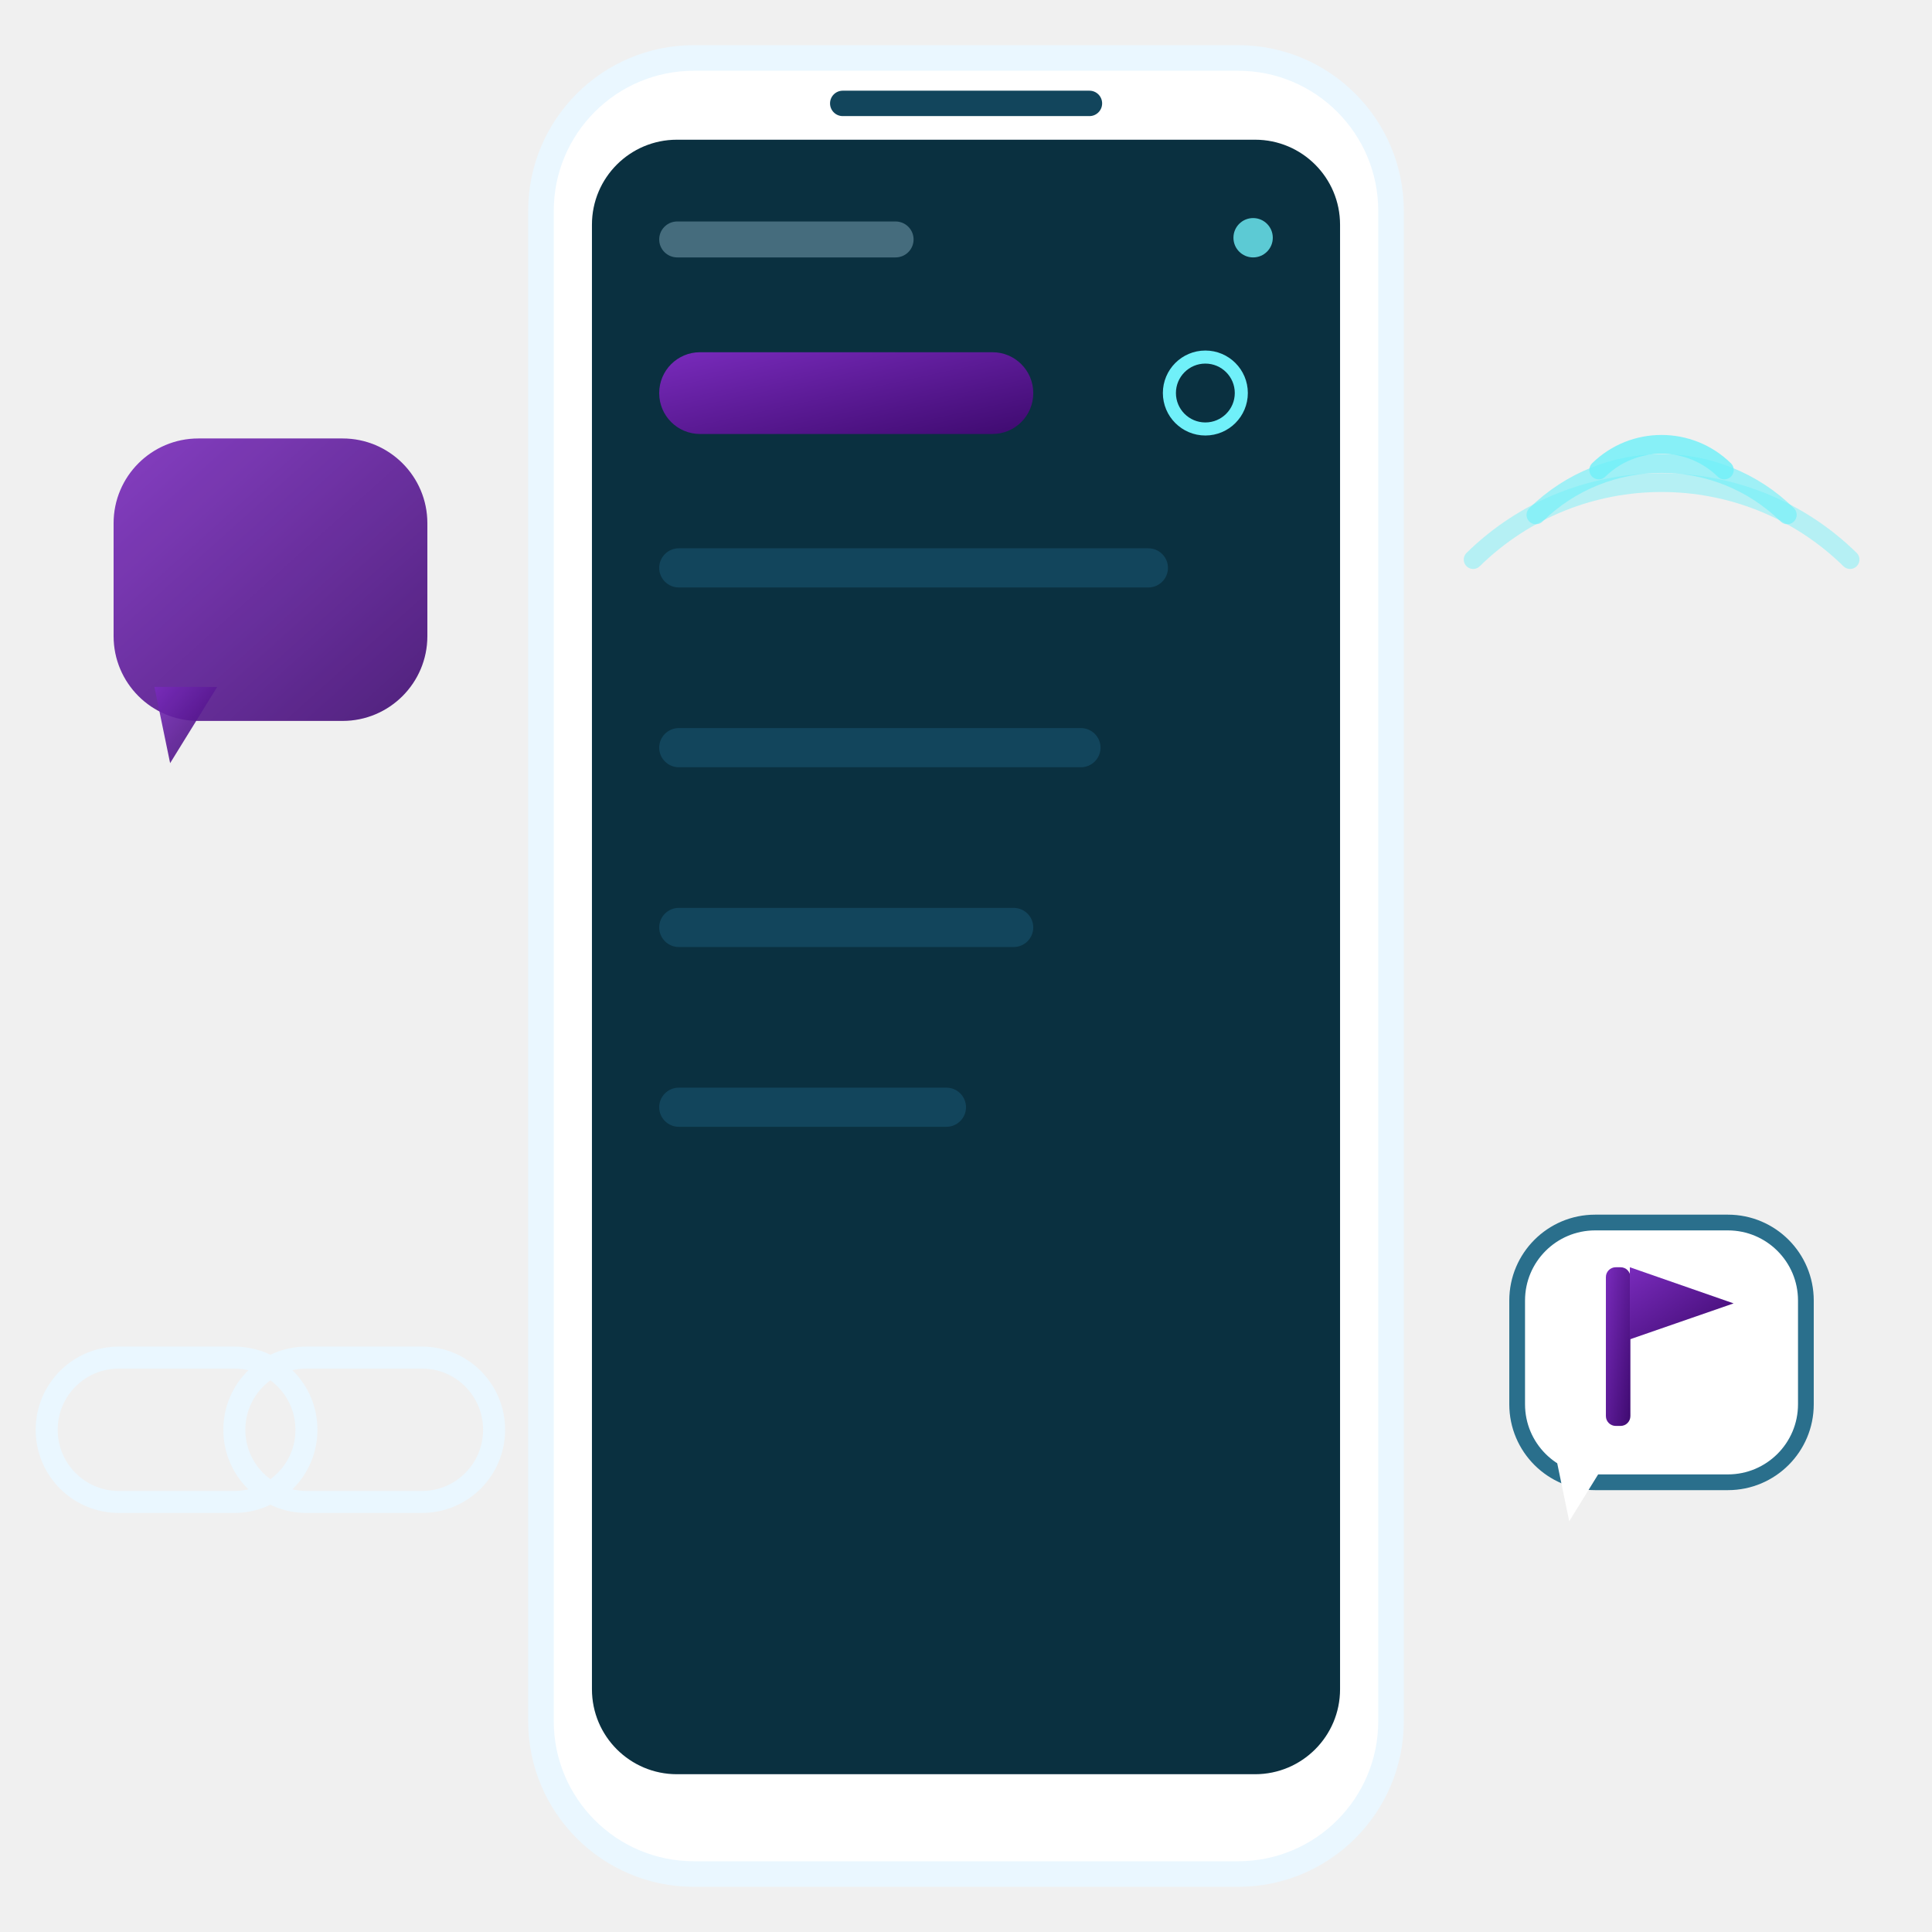
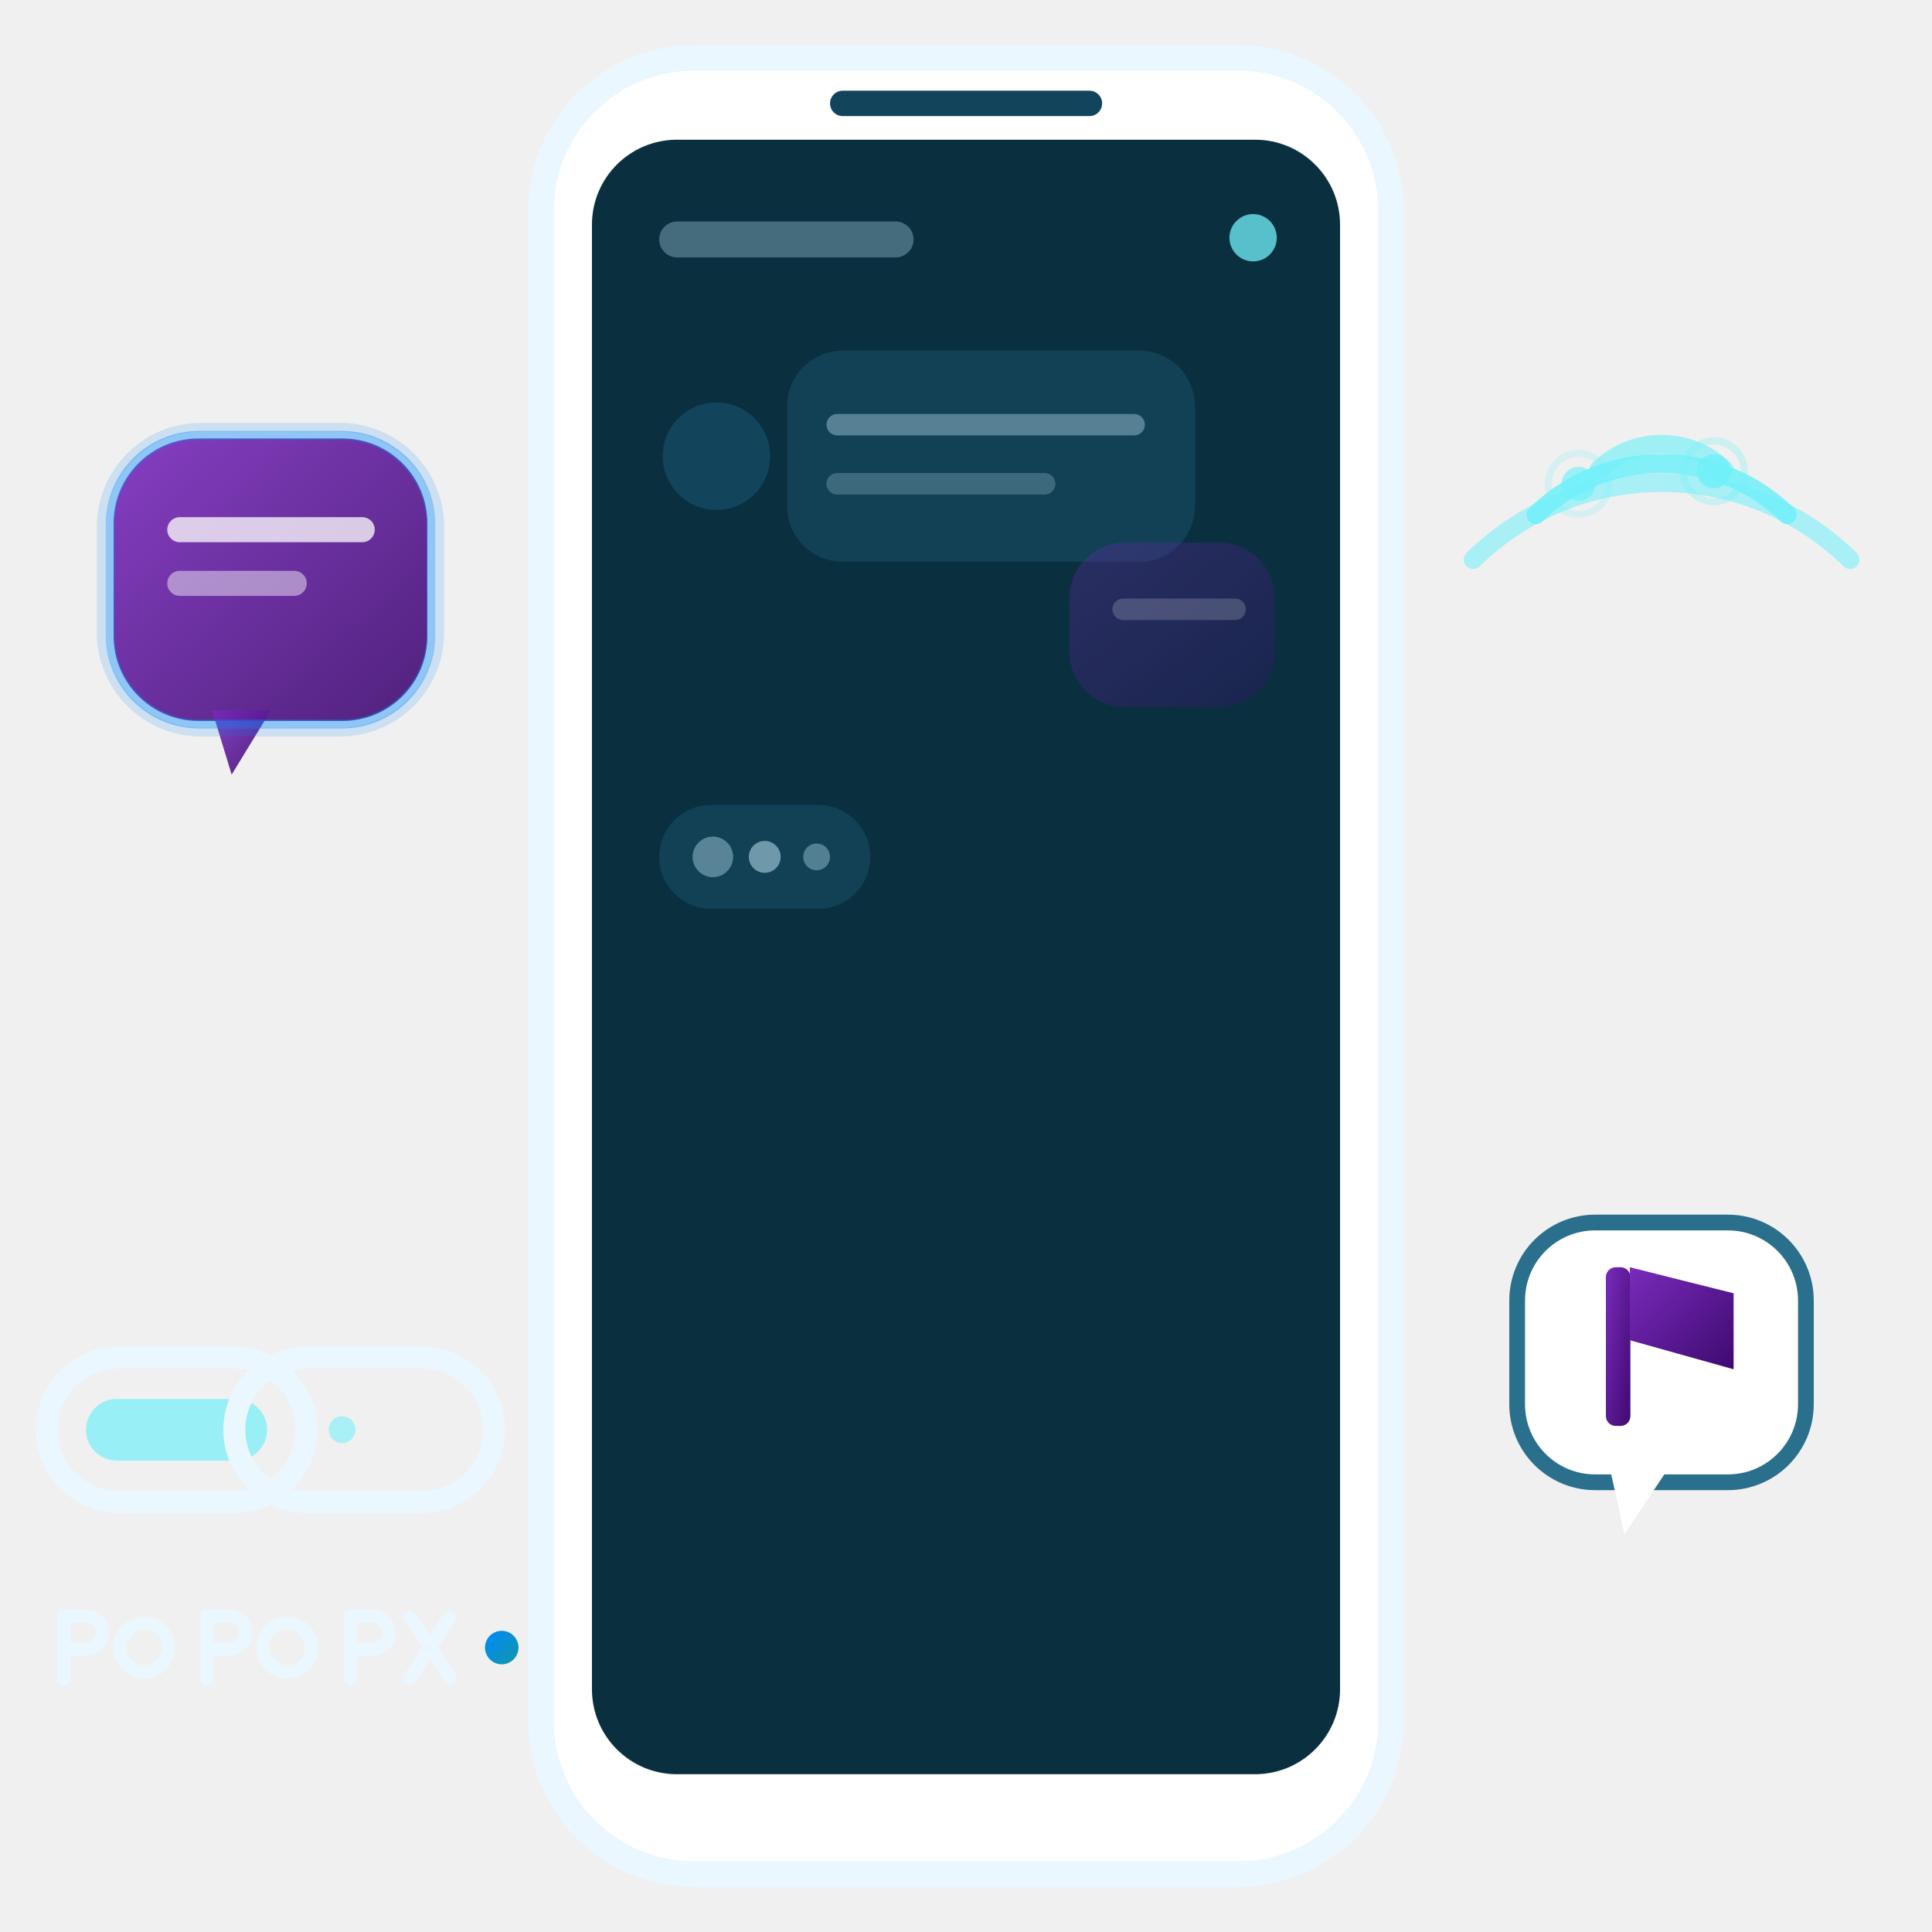
<svg xmlns="http://www.w3.org/2000/svg" width="1080" height="1080" viewBox="0 0 1080 1080">
  <defs>
    <linearGradient id="g1" x1="0" y1="0" x2="1" y2="1">
      <stop offset="0" stop-color="#792BBC" />
      <stop offset="1" stop-color="#3E0A6F" />
    </linearGradient>
    <linearGradient id="g2" x1="0" y1="0" x2="1" y2="1">
      <stop offset="0" stop-color="#7A2BBE" />
      <stop offset="1" stop-color="#3D0A6D" />
    </linearGradient>
    <linearGradient id="g3" x1="0" y1="0" x2="1" y2="1">
      <stop offset="0" stop-color="#0088FF" />
      <stop offset="1" stop-color="#1298A5" />
    </linearGradient>
    <linearGradient id="g4" x1="0" y1="0" x2="1" y2="1">
      <stop offset="0" stop-color="#0088FF" />
      <stop offset="1" stop-color="#70F0F9" />
    </linearGradient>
  </defs>
  <g>
    <rect x="302.4" y="32.4" width="475.2" height="1015.2" rx="85.5" fill="#FFFFFF" stroke="#EAF7FF" stroke-width="14.3" />
    <rect x="330.9" y="78.1" width="418.2" height="913.7" rx="47.5" fill="#0A3040" />
-     <rect x="464.0" y="50.7" width="152.1" height="14.2" rx="7.1" fill="#12455C" />
+     <rect x="464" y="50.7" width="152.1" height="14.2" rx="7.1" fill="#12455C" />
    <rect x="368.5" y="123.8" width="142.2" height="20.1" rx="10.1" fill="#7FA8BA" opacity="0.5" />
-     <circle cx="700.5" cy="132.9" r="11.0" fill="#70F0F9" opacity="0.8" />
-     <rect x="368.5" y="196.9" width="209.1" height="45.7" rx="22.8" fill="url(#g1)" />
-     <rect x="368.5" y="306.5" width="284.4" height="21.9" rx="11.0" fill="#12455C" />
-     <rect x="368.5" y="407.0" width="246.7" height="21.9" rx="11.0" fill="#12455C" />
-     <rect x="368.5" y="507.5" width="209.1" height="21.9" rx="11.0" fill="#12455C" />
-     <rect x="368.5" y="608.0" width="171.5" height="21.9" rx="11.0" fill="#12455C" />
-     <circle cx="673.8" cy="219.7" r="20.1" fill="none" stroke="#70F0F9" stroke-width="7.3" />
+     <circle cx="700.5" cy="132.9" r="13.23" fill="#70F0F9" opacity="0.75" />
+     <circle cx="400.5" cy="255" r="30" fill="#12455C" opacity="1" />
+     <rect x="440" y="196" width="228" height="118" rx="31.1" fill="#124055" opacity="1" />
+     <rect x="462" y="231.4" width="178" height="12" rx="6" fill="#7FA8BA" opacity="0.62" />
+     <rect x="462" y="264.44" width="128" height="12" rx="6" fill="#7FA8BA" opacity="0.4" />
+     <rect x="597.85" y="303.32" width="114.75" height="92" rx="31.1" fill="url(#g1)" opacity="0.29" />
+     <rect x="621.85" y="334.6" width="74.59" height="12" rx="6" fill="#FFFFFF" opacity="0.18" />
+     <rect x="368.5" y="450" width="118" height="58" rx="29" fill="#124055" opacity="1" />
+     <circle cx="398.5" cy="479" r="11.34" fill="#7FA8BA" opacity="0.65" />
+     <circle cx="427.5" cy="479" r="8.91" fill="#7FA8BA" opacity="0.85" />
+     <circle cx="456.5" cy="479" r="7.49" fill="#7FA8BA" opacity="0.6" />
    <rect x="63.5" y="245.1" width="175.4" height="157.9" rx="47.4" fill="url(#g1)" opacity="0.9" />
-     <path d="M 86.3 384.0 L 121.4 384.0 L 95.1 426.6 Z" fill="url(#g1)" opacity="0.9" />
+     <path d="M 118.5 397.0 L 151.5 397.0 L 129.5 433.0 Z" fill="url(#g1)" opacity="0.9" />
+     <rect x="61.6" y="243.39" width="179.21" height="161.33" rx="49.69" fill="none" stroke="#0088FF" stroke-width="5" opacity="0.4" />
+     <rect x="56.6" y="238.89" width="189.21" height="170.33" rx="55.69" fill="none" stroke="#0088FF" stroke-width="5" opacity="0.15" />
+     <rect x="93.5" y="289.1" width="116" height="14" rx="7" fill="#FFFFFF" opacity="0.75" />
+     <rect x="93.5" y="319.1" width="78" height="14" rx="7" fill="#FFFFFF" opacity="0.45" />
    <rect x="848.1" y="683.4" width="161.4" height="145.2" rx="43.6" fill="#FFFFFF" stroke="#2A6F8C" stroke-width="8.8" />
-     <path d="M 869.1 811.2 L 901.4 811.2 L 877.2 850.4 Z" fill="#FFFFFF" />
+     <path d="M 900.1 821.6 L 932.1 821.6 L 908.1 857.6 Z" fill="#FFFFFF" />
    <rect x="897.7" y="708.4" width="13.7" height="88.7" rx="5.5" fill="url(#g1)" />
-     <path d="M 911.1 708.4 L 969.1 728.6 L 911.1 748.7 Z" fill="url(#g1)" />
+     <path d="M 911.1 708.4 L 969.1 722.96 L 969.1 765.44 L 911.1 749.2 Z" fill="url(#g1)" />
+     <path d="M 893.71 262.7 a 50.2 50.2 0 0 1 70.28 0" fill="none" stroke="#70F0F9" stroke-width="10.5" stroke-linecap="round" stroke-linejoin="round" opacity="0.63" />
+     <path d="M 858.64 287.75 a 100.3 100.3 0 0 1 140.42 0" fill="none" stroke="#70F0F9" stroke-width="10.5" stroke-linecap="round" stroke-linejoin="round" opacity="0.85" />
+     <path d="M 823.5 312.8 a 150.5 150.5 0 0 1 210.7 0" fill="none" stroke="#70F0F9" stroke-width="10.5" stroke-linecap="round" stroke-linejoin="round" opacity="0.57" />
+     <circle cx="882.46" cy="270.47" r="9.5" fill="#70F0F9" opacity="0.67" />
+     <circle cx="882.46" cy="270.47" r="17" fill="none" stroke="#70F0F9" stroke-width="4" opacity="0.2" />
+     <circle cx="958.1" cy="263.46" r="9.5" fill="#70F0F9" opacity="0.87" />
+     <circle cx="958.1" cy="263.46" r="17" fill="none" stroke="#70F0F9" stroke-width="4" opacity="0.29" />
    <rect x="26.1" y="758.9" width="145.2" height="80.7" rx="40.3" fill="none" stroke="#EAF7FF" stroke-width="12.3" />
-     <rect x="131.0" y="758.9" width="145.2" height="80.7" rx="40.3" fill="none" stroke="#EAF7FF" stroke-width="12.3" />
-     <path d="M 893.7 262.7 a 50.2 50.2 0 0 1 70.2 0" fill="none" stroke="#70F0F9" stroke-width="10.5" stroke-linecap="round" stroke-linejoin="round" opacity="0.82" />
-     <path d="M 858.6 287.8 a 100.3 100.3 0 0 1 140.5 0" fill="none" stroke="#70F0F9" stroke-width="10.5" stroke-linecap="round" stroke-linejoin="round" opacity="0.64" />
-     <path d="M 823.5 312.8 a 150.5 150.5 0 0 1 210.7 0" fill="none" stroke="#70F0F9" stroke-width="10.5" stroke-linecap="round" stroke-linejoin="round" opacity="0.46" />
+     <rect x="48.1" y="782" width="101.2" height="34.5" rx="17.2" fill="#70F0F9" opacity="0.68" />
+     <rect x="131" y="758.9" width="145.2" height="80.7" rx="40.3" fill="none" stroke="#EAF7FF" stroke-width="12.3" />
+     <circle cx="191.22" cy="799.2" r="7.5" fill="#70F0F9" opacity="0.56" />
+     <path d="M 35.68 938.6 L 35.68 903.4 L 48 903.4 A 9.24 9.24 0 0 1 48 921.88 L 35.68 921.88" fill="none" stroke="#EAF7FF" stroke-width="7.48" stroke-linecap="round" stroke-linejoin="round" />
+     <circle cx="80.56" cy="921" r="13.64" fill="none" stroke="#EAF7FF" stroke-width="7.48" />
+     <path d="M 115.76 938.6 L 115.76 903.4 L 128.08 903.4 A 9.24 9.24 0 0 1 128.08 921.88 L 115.76 921.88" fill="none" stroke="#EAF7FF" stroke-width="7.48" stroke-linecap="round" stroke-linejoin="round" />
+     <circle cx="160.64" cy="921" r="13.64" fill="none" stroke="#EAF7FF" stroke-width="7.48" />
+     <path d="M 195.84 938.6 L 195.84 903.4 L 208.16 903.4 A 9.24 9.24 0 0 1 208.16 921.88 L 195.84 921.88" fill="none" stroke="#EAF7FF" stroke-width="7.48" stroke-linecap="round" stroke-linejoin="round" />
+     <path d="M 229.28 904.28 L 251.28 937.72 M 251.28 904.28 L 229.28 937.72" fill="none" stroke="#EAF7FF" stroke-width="7.48" stroke-linecap="round" stroke-linejoin="miter" />
+     <circle cx="280.48" cy="921" r="9.36" fill="url(#g3)" />
  </g>
</svg>
